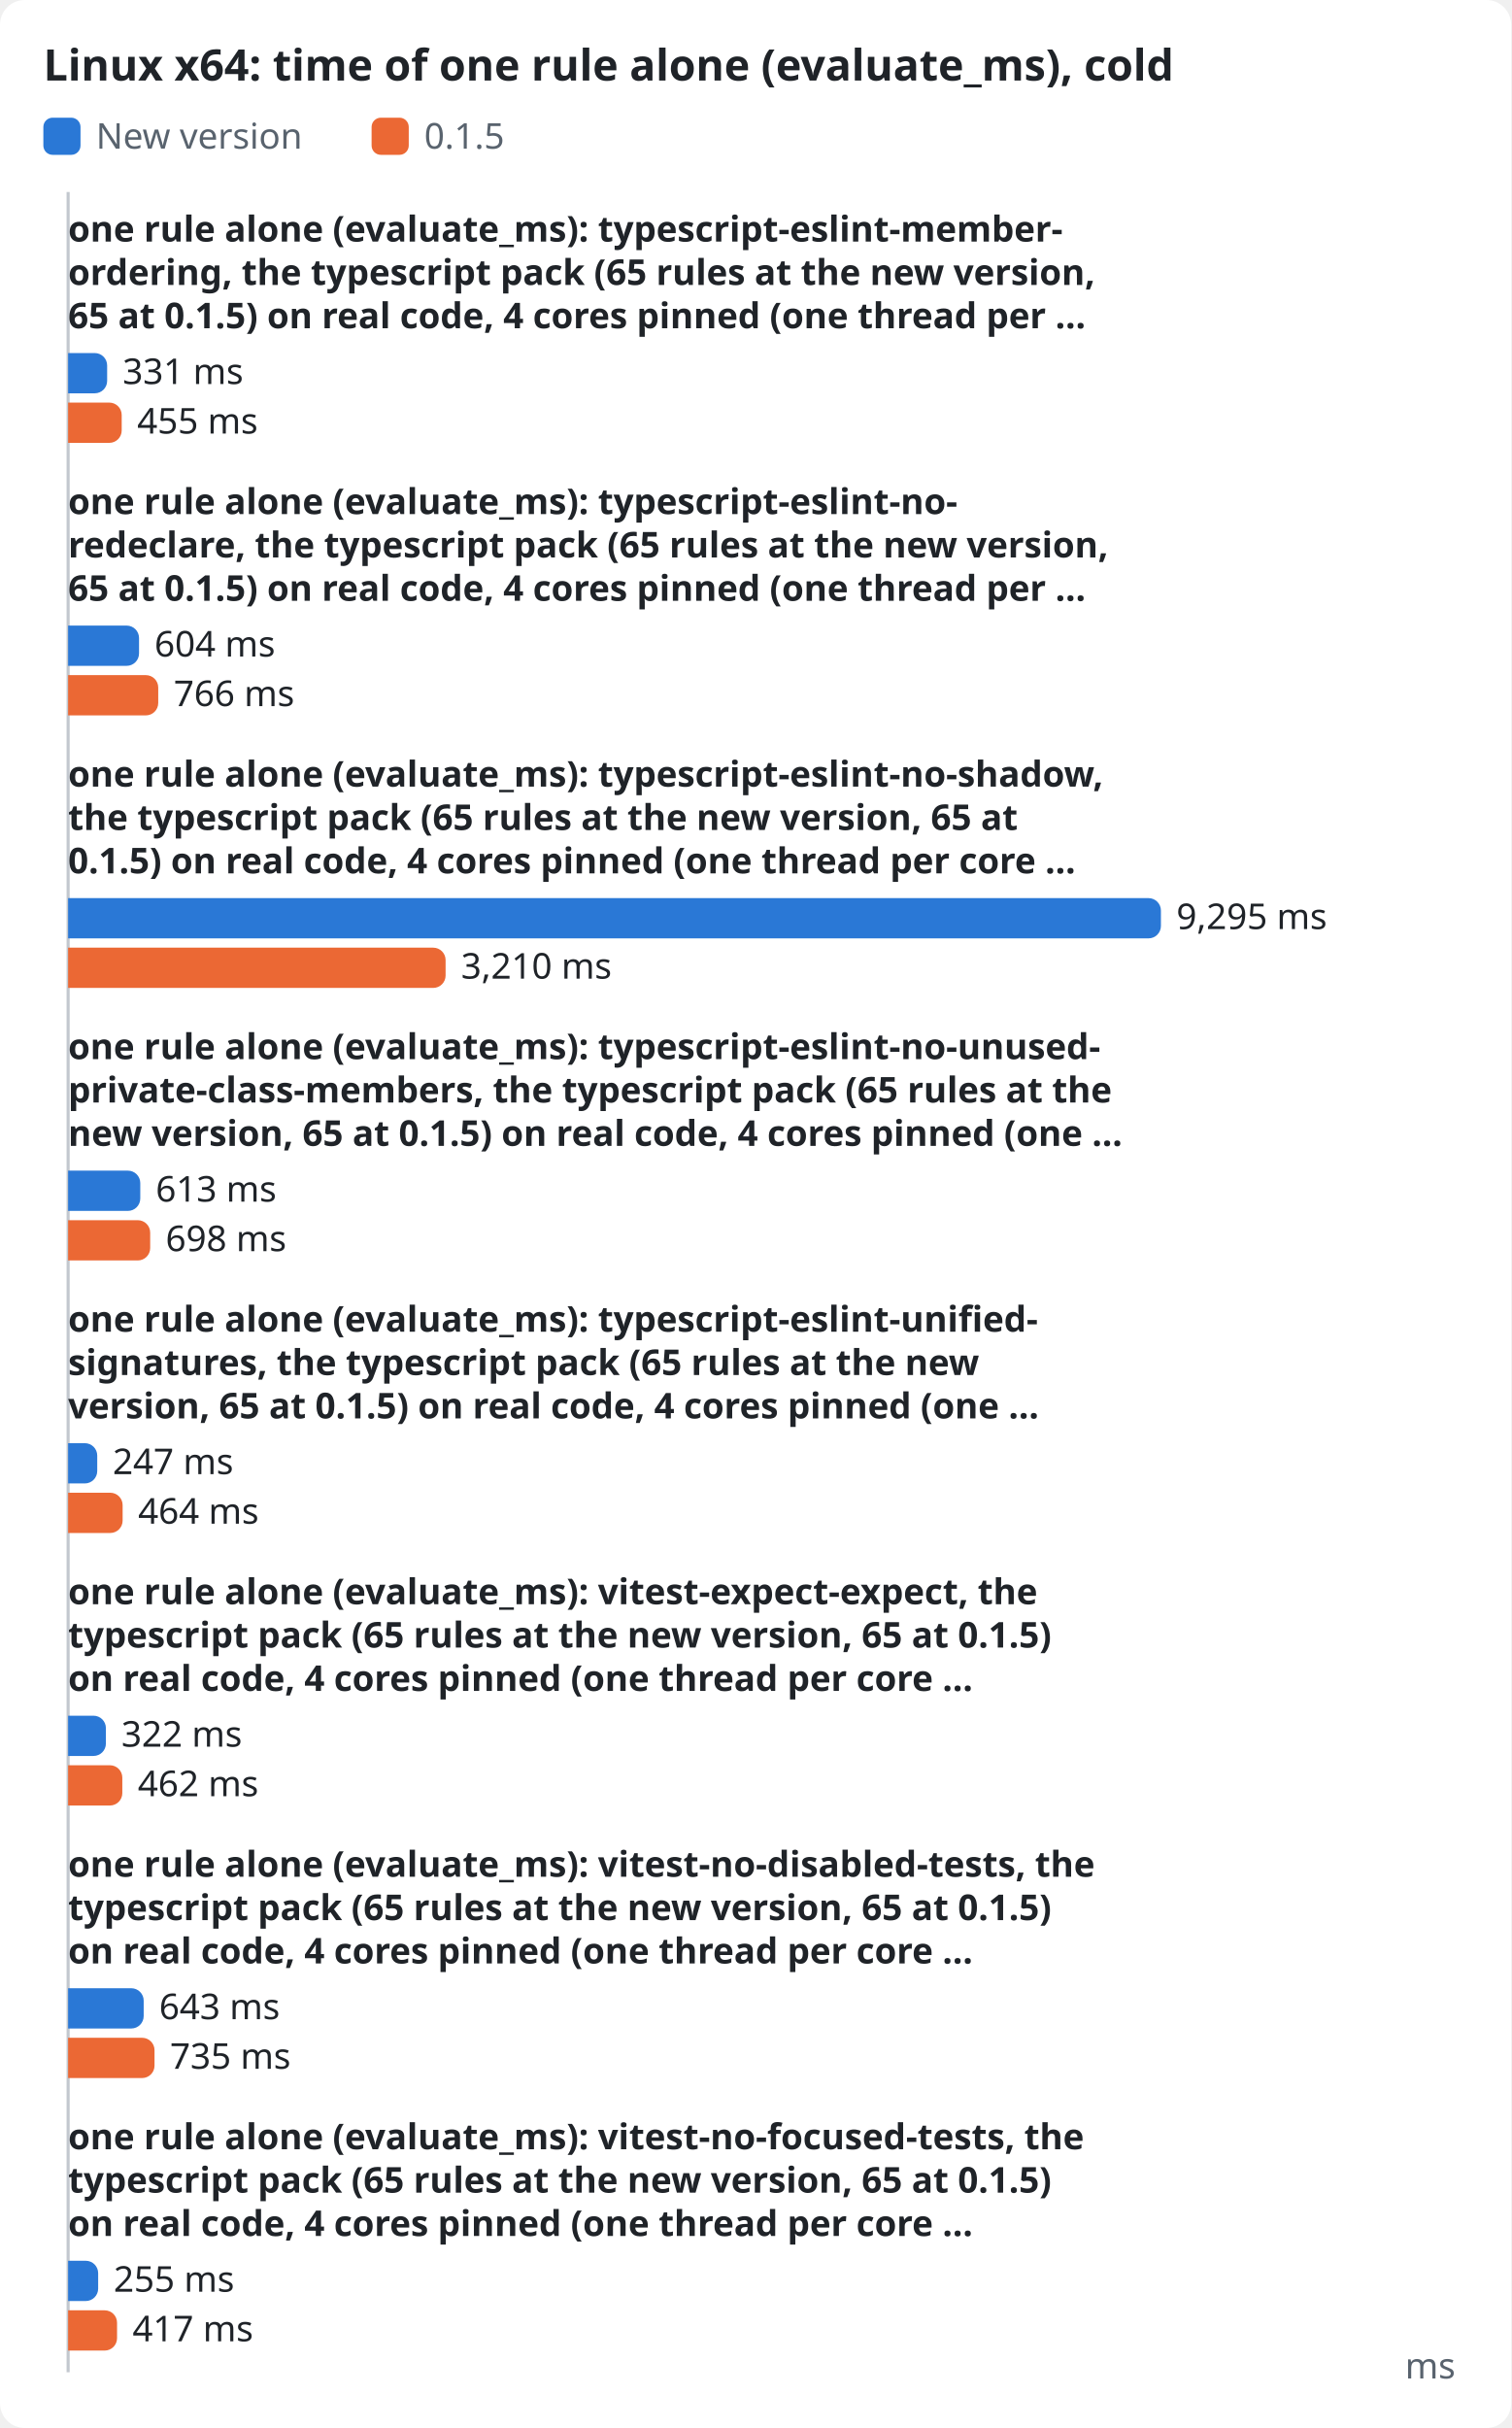
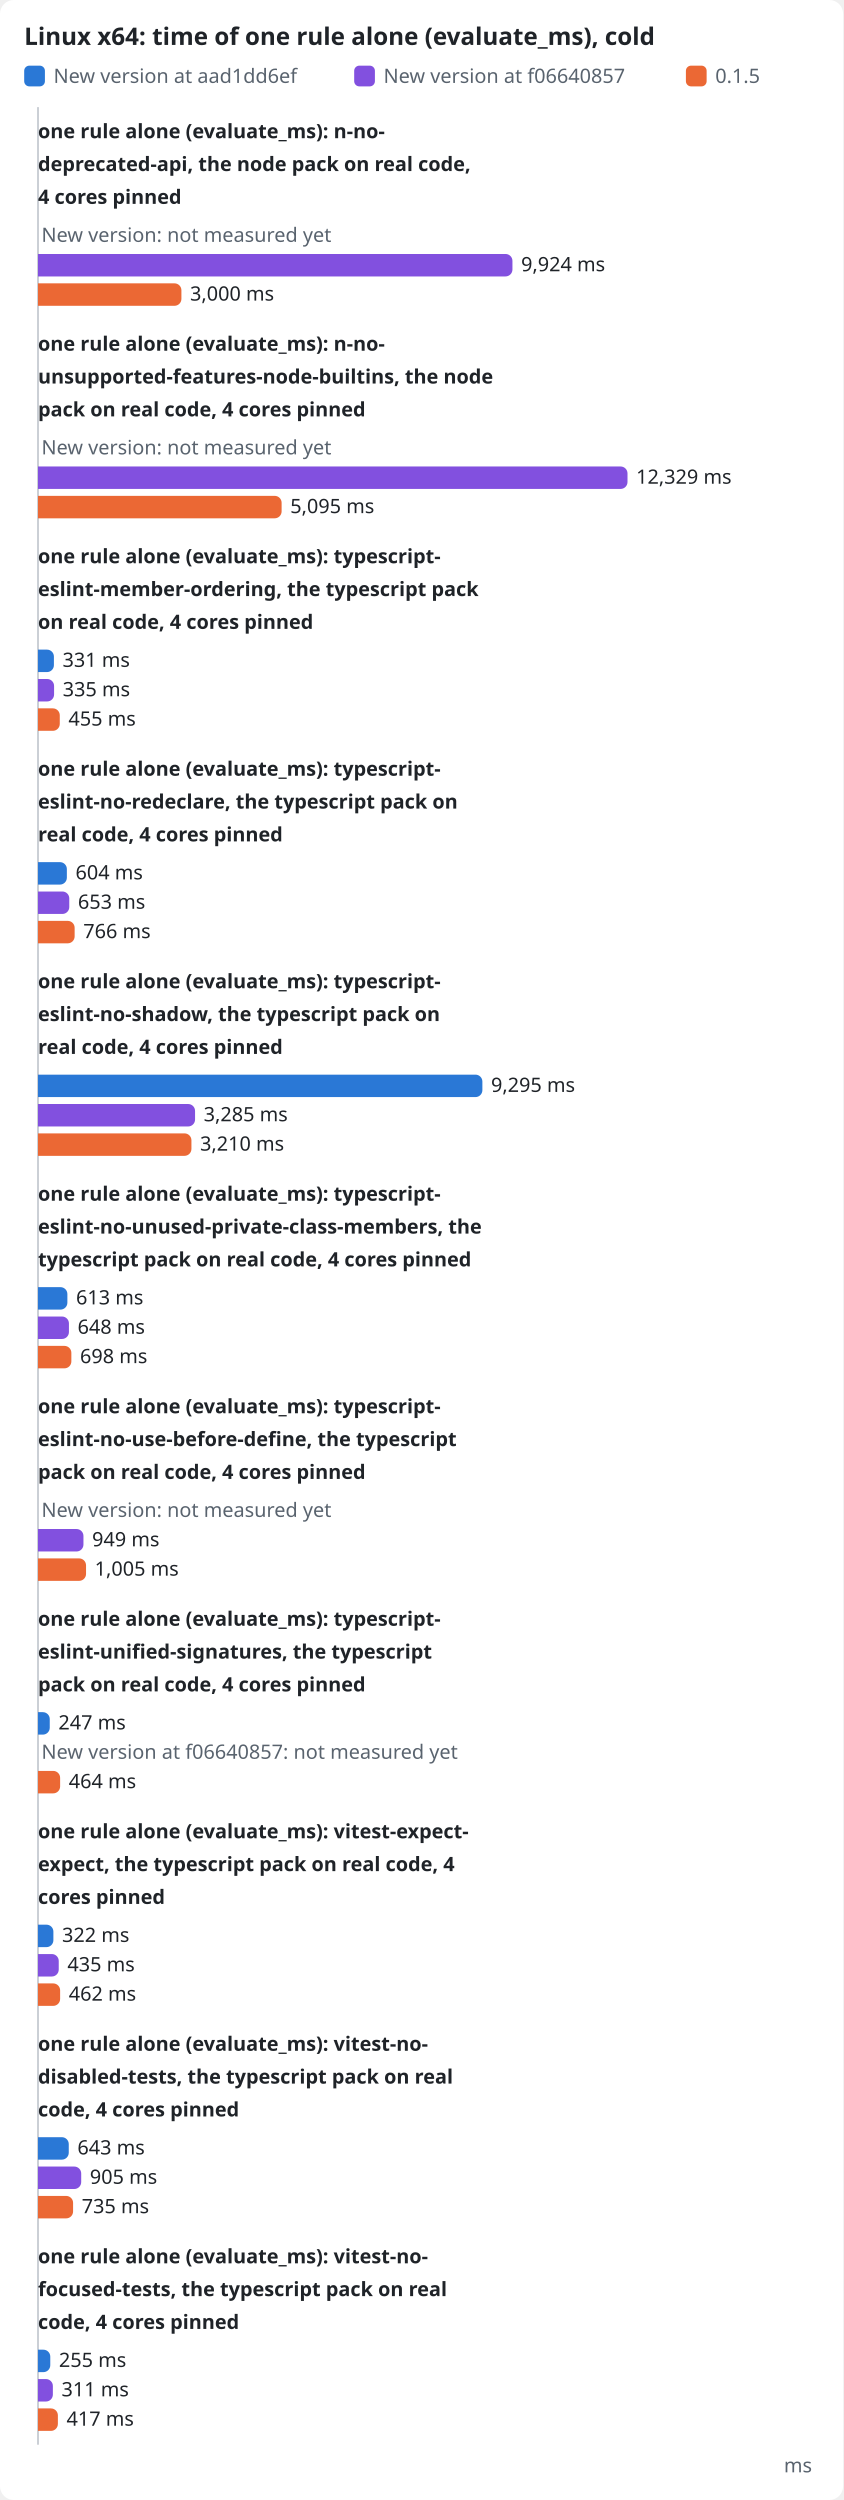
- <svg xmlns="http://www.w3.org/2000/svg" viewBox="0 0 488 784" width="488" height="784" role="img" aria-labelledby="title desc">
+ <svg xmlns="http://www.w3.org/2000/svg" viewBox="0 0 488 1447" width="488" height="1447" role="img" aria-labelledby="title desc">
  <style>text{font:12.5px -apple-system,BlinkMacSystemFont,"Segoe UI","Noto Sans",Helvetica,Arial,sans-serif} .hl{paint-order:stroke;stroke-width:3px;stroke-linejoin:round} .smalltext{font-size:11.5px} .b{font-weight:600} .ttl{font-size:14px;font-weight:600} .ln{fill:none;stroke-width:2;stroke-linejoin:round;stroke-linecap:round} .wk{stroke-width:1.25;fill:none} .ref{stroke-width:1.5;stroke-dasharray:3 2;fill:none} .ax{stroke-width:1;fill:none} .gr{stroke-width:1;fill:none} .nmk{fill:none;stroke-width:1.25;stroke-dasharray:2 2} .zone{stroke:none}
- text{fill:#1f2328} .plate{fill:#ffffff} .hl{stroke:#ffffff} .muted{fill:#59636e} .sn{fill:#2a78d6} .sp{fill:#eb6834} .sb{fill:#1baf7a} .ln.sn{stroke:#2a78d6} .ln.sp{stroke:#eb6834} .ln.sb{stroke:#1baf7a} .wk{stroke:#59636e} .ref{stroke:#cf222e} .ax{stroke:#c3c8cf} .gr{stroke:#e1e4e8} .gd{fill:#1a7f37} .bd{fill:#cf222e} .sm{fill:#59636e} .nmk{stroke:#59636e} .zone{fill:#f0f1f3}
- @media (prefers-color-scheme:dark){text{fill:#e6edf3} .plate{fill:#0d1117} .hl{stroke:#0d1117} .muted{fill:#9198a1} .sn{fill:#3987e5} .sp{fill:#d95926} .sb{fill:#199e70} .ln.sn{stroke:#3987e5} .ln.sp{stroke:#d95926} .ln.sb{stroke:#199e70} .wk{stroke:#9198a1} .ref{stroke:#f85149} .ax{stroke:#3d444d} .gr{stroke:#262c36} .gd{fill:#3fb950} .bd{fill:#f85149} .sm{fill:#9198a1} .nmk{stroke:#9198a1} .zone{fill:#1c2129}}</style>
+ text{fill:#1f2328} .plate{fill:#ffffff} .hl{stroke:#ffffff} .muted{fill:#59636e} .sn{fill:#2a78d6} .sp{fill:#eb6834} .sb{fill:#1baf7a} .sh{fill:#8250df} .ln.sn{stroke:#2a78d6} .ln.sp{stroke:#eb6834} .ln.sb{stroke:#1baf7a} .wk{stroke:#59636e} .ref{stroke:#cf222e} .ax{stroke:#c3c8cf} .gr{stroke:#e1e4e8} .gd{fill:#1a7f37} .bd{fill:#cf222e} .sm{fill:#59636e} .nmk{stroke:#59636e} .zone{fill:#f0f1f3}
+ @media (prefers-color-scheme:dark){text{fill:#e6edf3} .plate{fill:#0d1117} .hl{stroke:#0d1117} .muted{fill:#9198a1} .sn{fill:#3987e5} .sp{fill:#d95926} .sb{fill:#199e70} .sh{fill:#a371f7} .ln.sn{stroke:#3987e5} .ln.sp{stroke:#d95926} .ln.sb{stroke:#199e70} .wk{stroke:#9198a1} .ref{stroke:#f85149} .ax{stroke:#3d444d} .gr{stroke:#262c36} .gd{fill:#3fb950} .bd{fill:#f85149} .sm{fill:#9198a1} .nmk{stroke:#9198a1} .zone{fill:#1c2129}}</style>
  <rect class="plate" width="100%" height="100%" rx="8" />
  <text class="ttl" x="14" y="26">Linux x64: time of one rule alone (evaluate_ms), cold</text>
  <g transform="translate(14 38)">
    <rect class="sn" x="0" y="0" width="12" height="12" rx="3" />
-     <text class="muted smalltext" x="17" y="10">New version</text>
-     <rect class="sp" x="106" y="0" width="12" height="12" rx="3" />
-     <text class="muted smalltext" x="123" y="10">0.1.5</text>
+     <text class="muted smalltext" x="17" y="10">New version at aad1dd6ef</text>
+     <rect class="sh" x="191" y="0" width="12" height="12" rx="3" />
+     <text class="muted smalltext" x="208" y="10">New version at f06640857</text>
+     <rect class="sp" x="383" y="0" width="12" height="12" rx="3" />
+     <text class="muted smalltext" x="400" y="10">0.1.5</text>
  </g>
  <g transform="translate(14 60)">
-     <path class="ax" d="M8 2V706" />
-     <text class="b smalltext" x="8" y="18">one rule alone (evaluate_ms): typescript-eslint-member-</text>
-     <text class="b smalltext" x="8" y="32">ordering, the typescript pack (65 rules at the new version,</text>
-     <text class="b smalltext" x="8" y="46">65 at 0.1.5) on real code, 4 cores pinned (one thread per ...</text>
+     <path class="ax" d="M8 2V1355" />
+     <text class="b smalltext" x="8" y="20">one rule alone (evaluate_ms): n-no-</text>
+     <text class="b smalltext" x="8" y="39">deprecated-api, the node pack on real code,</text>
+     <text class="b smalltext" x="8" y="58">4 cores pinned</text>
+     <text class="muted smalltext" x="10" y="80">New version: not measured yet</text>
    <g>
-       <path class="sn" d="M8 54h8.6a4 4 0 0 1 4 4v5a4 4 0 0 1 -4 4h-8.6z" />
-       <text class="smalltext hl" x="25.6" y="64">331 ms</text>
+       <path class="sh" d="M8 87h270.6a4 4 0 0 1 4 4v5a4 4 0 0 1 -4 4h-270.6z" />
+       <text class="smalltext hl" x="287.6" y="97">9,924 ms</text>
    </g>
    <g>
-       <path class="sp" d="M8 70h13.3a4 4 0 0 1 4 4v5a4 4 0 0 1 -4 4h-13.3z" />
-       <text class="smalltext hl" x="30.3" y="80">455 ms</text>
+       <path class="sp" d="M8 104h79.0a4 4 0 0 1 4 4v5a4 4 0 0 1 -4 4h-79.0z" />
+       <text class="smalltext hl" x="96.0" y="114">3,000 ms</text>
    </g>
-     <text class="b smalltext" x="8" y="106">one rule alone (evaluate_ms): typescript-eslint-no-</text>
-     <text class="b smalltext" x="8" y="120">redeclare, the typescript pack (65 rules at the new version,</text>
-     <text class="b smalltext" x="8" y="134">65 at 0.1.5) on real code, 4 cores pinned (one thread per ...</text>
+     <text class="b smalltext" x="8" y="143">one rule alone (evaluate_ms): n-no-</text>
+     <text class="b smalltext" x="8" y="162">unsupported-features-node-builtins, the node</text>
+     <text class="b smalltext" x="8" y="181">pack on real code, 4 cores pinned</text>
+     <text class="muted smalltext" x="10" y="203">New version: not measured yet</text>
    <g>
-       <path class="sn" d="M8 142h18.9a4 4 0 0 1 4 4v5a4 4 0 0 1 -4 4h-18.9z" />
-       <text class="smalltext hl" x="35.9" y="152">604 ms</text>
+       <path class="sh" d="M8 210h337.2a4 4 0 0 1 4 4v5a4 4 0 0 1 -4 4h-337.2z" />
+       <text class="smalltext hl" x="354.2" y="220">12,329 ms</text>
    </g>
    <g>
-       <path class="sp" d="M8 158h25.1a4 4 0 0 1 4 4v5a4 4 0 0 1 -4 4h-25.1z" />
-       <text class="smalltext hl" x="42.1" y="168">766 ms</text>
+       <path class="sp" d="M8 227h137.0a4 4 0 0 1 4 4v5a4 4 0 0 1 -4 4h-137.0z" />
+       <text class="smalltext hl" x="154.0" y="237">5,095 ms</text>
    </g>
-     <text class="b smalltext" x="8" y="194">one rule alone (evaluate_ms): typescript-eslint-no-shadow,</text>
-     <text class="b smalltext" x="8" y="208">the typescript pack (65 rules at the new version, 65 at</text>
-     <text class="b smalltext" x="8" y="222">0.1.5) on real code, 4 cores pinned (one thread per core ...</text>
+     <text class="b smalltext" x="8" y="266">one rule alone (evaluate_ms): typescript-</text>
+     <text class="b smalltext" x="8" y="285">eslint-member-ordering, the typescript pack</text>
+     <text class="b smalltext" x="8" y="304">on real code, 4 cores pinned</text>
    <g>
-       <path class="sn" d="M8 230h348.9a4 4 0 0 1 4 4v5a4 4 0 0 1 -4 4h-348.9z" />
-       <text class="smalltext hl" x="365.9" y="240">9,295 ms</text>
+       <path class="sn" d="M8 316h5.2a4 4 0 0 1 4 4v5a4 4 0 0 1 -4 4h-5.2z" />
+       <text class="smalltext hl" x="22.2" y="326">331 ms</text>
    </g>
    <g>
-       <path class="sp" d="M8 246h117.9a4 4 0 0 1 4 4v5a4 4 0 0 1 -4 4h-117.9z" />
-       <text class="smalltext hl" x="134.9" y="256">3,210 ms</text>
-     </g>
-     <text class="b smalltext" x="8" y="282">one rule alone (evaluate_ms): typescript-eslint-no-unused-</text>
-     <text class="b smalltext" x="8" y="296">private-class-members, the typescript pack (65 rules at the</text>
-     <text class="b smalltext" x="8" y="310">new version, 65 at 0.1.5) on real code, 4 cores pinned (one ...</text>
-     <g>
-       <path class="sn" d="M8 318h19.3a4 4 0 0 1 4 4v5a4 4 0 0 1 -4 4h-19.3z" />
-       <text class="smalltext hl" x="36.3" y="328">613 ms</text>
+       <path class="sh" d="M8 333h5.3a4 4 0 0 1 4 4v5a4 4 0 0 1 -4 4h-5.3z" />
+       <text class="smalltext hl" x="22.3" y="343">335 ms</text>
    </g>
    <g>
-       <path class="sp" d="M8 334h22.5a4 4 0 0 1 4 4v5a4 4 0 0 1 -4 4h-22.5z" />
-       <text class="smalltext hl" x="39.5" y="344">698 ms</text>
+       <path class="sp" d="M8 350h8.6a4 4 0 0 1 4 4v5a4 4 0 0 1 -4 4h-8.6z" />
+       <text class="smalltext hl" x="25.6" y="360">455 ms</text>
    </g>
-     <text class="b smalltext" x="8" y="370">one rule alone (evaluate_ms): typescript-eslint-unified-</text>
-     <text class="b smalltext" x="8" y="384">signatures, the typescript pack (65 rules at the new</text>
-     <text class="b smalltext" x="8" y="398">version, 65 at 0.1.5) on real code, 4 cores pinned (one ...</text>
+     <text class="b smalltext" x="8" y="389">one rule alone (evaluate_ms): typescript-</text>
+     <text class="b smalltext" x="8" y="408">eslint-no-redeclare, the typescript pack on</text>
+     <text class="b smalltext" x="8" y="427">real code, 4 cores pinned</text>
    <g>
-       <path class="sn" d="M8 406h5.4a4 4 0 0 1 4 4v5a4 4 0 0 1 -4 4h-5.4z" />
-       <text class="smalltext hl" x="22.4" y="416">247 ms</text>
+       <path class="sn" d="M8 439h12.7a4 4 0 0 1 4 4v5a4 4 0 0 1 -4 4h-12.7z" />
+       <text class="smalltext hl" x="29.7" y="449">604 ms</text>
    </g>
    <g>
-       <path class="sp" d="M8 422h13.6a4 4 0 0 1 4 4v5a4 4 0 0 1 -4 4h-13.6z" />
-       <text class="smalltext hl" x="30.6" y="432">464 ms</text>
-     </g>
-     <text class="b smalltext" x="8" y="458">one rule alone (evaluate_ms): vitest-expect-expect, the</text>
-     <text class="b smalltext" x="8" y="472">typescript pack (65 rules at the new version, 65 at 0.1.5)</text>
-     <text class="b smalltext" x="8" y="486">on real code, 4 cores pinned (one thread per core ...</text>
-     <g>
-       <path class="sn" d="M8 494h8.2a4 4 0 0 1 4 4v5a4 4 0 0 1 -4 4h-8.2z" />
-       <text class="smalltext hl" x="25.2" y="504">322 ms</text>
+       <path class="sh" d="M8 456h14.1a4 4 0 0 1 4 4v5a4 4 0 0 1 -4 4h-14.1z" />
+       <text class="smalltext hl" x="31.1" y="466">653 ms</text>
    </g>
    <g>
-       <path class="sp" d="M8 510h13.5a4 4 0 0 1 4 4v5a4 4 0 0 1 -4 4h-13.5z" />
-       <text class="smalltext hl" x="30.5" y="520">462 ms</text>
+       <path class="sp" d="M8 473h17.2a4 4 0 0 1 4 4v5a4 4 0 0 1 -4 4h-17.2z" />
+       <text class="smalltext hl" x="34.2" y="483">766 ms</text>
    </g>
-     <text class="b smalltext" x="8" y="546">one rule alone (evaluate_ms): vitest-no-disabled-tests, the</text>
-     <text class="b smalltext" x="8" y="560">typescript pack (65 rules at the new version, 65 at 0.1.5)</text>
-     <text class="b smalltext" x="8" y="574">on real code, 4 cores pinned (one thread per core ...</text>
+     <text class="b smalltext" x="8" y="512">one rule alone (evaluate_ms): typescript-</text>
+     <text class="b smalltext" x="8" y="531">eslint-no-shadow, the typescript pack on</text>
+     <text class="b smalltext" x="8" y="550">real code, 4 cores pinned</text>
    <g>
-       <path class="sn" d="M8 582h20.4a4 4 0 0 1 4 4v5a4 4 0 0 1 -4 4h-20.4z" />
-       <text class="smalltext hl" x="37.4" y="592">643 ms</text>
+       <path class="sn" d="M8 562h253.2a4 4 0 0 1 4 4v5a4 4 0 0 1 -4 4h-253.2z" />
+       <text class="smalltext hl" x="270.2" y="572">9,295 ms</text>
    </g>
    <g>
-       <path class="sp" d="M8 598h23.9a4 4 0 0 1 4 4v5a4 4 0 0 1 -4 4h-23.9z" />
-       <text class="smalltext hl" x="40.9" y="608">735 ms</text>
-     </g>
-     <text class="b smalltext" x="8" y="634">one rule alone (evaluate_ms): vitest-no-focused-tests, the</text>
-     <text class="b smalltext" x="8" y="648">typescript pack (65 rules at the new version, 65 at 0.1.5)</text>
-     <text class="b smalltext" x="8" y="662">on real code, 4 cores pinned (one thread per core ...</text>
-     <g>
-       <path class="sn" d="M8 670h5.7a4 4 0 0 1 4 4v5a4 4 0 0 1 -4 4h-5.7z" />
-       <text class="smalltext hl" x="22.7" y="680">255 ms</text>
+       <path class="sh" d="M8 579h86.9a4 4 0 0 1 4 4v5a4 4 0 0 1 -4 4h-86.9z" />
+       <text class="smalltext hl" x="103.9" y="589">3,285 ms</text>
    </g>
    <g>
-       <path class="sp" d="M8 686h11.8a4 4 0 0 1 4 4v5a4 4 0 0 1 -4 4h-11.8z" />
-       <text class="smalltext hl" x="28.8" y="696">417 ms</text>
+       <path class="sp" d="M8 596h84.8a4 4 0 0 1 4 4v5a4 4 0 0 1 -4 4h-84.8z" />
+       <text class="smalltext hl" x="101.8" y="606">3,210 ms</text>
    </g>
-     <text class="muted smalltext" x="456" y="708" text-anchor="end">ms</text>
+     <text class="b smalltext" x="8" y="635">one rule alone (evaluate_ms): typescript-</text>
+     <text class="b smalltext" x="8" y="654">eslint-no-unused-private-class-members, the</text>
+     <text class="b smalltext" x="8" y="673">typescript pack on real code, 4 cores pinned</text>
+     <g>
+       <path class="sn" d="M8 685h13.0a4 4 0 0 1 4 4v5a4 4 0 0 1 -4 4h-13.0z" />
+       <text class="smalltext hl" x="30.0" y="695">613 ms</text>
+     </g>
+     <g>
+       <path class="sh" d="M8 702h13.9a4 4 0 0 1 4 4v5a4 4 0 0 1 -4 4h-13.9z" />
+       <text class="smalltext hl" x="30.9" y="712">648 ms</text>
+     </g>
+     <g>
+       <path class="sp" d="M8 719h15.3a4 4 0 0 1 4 4v5a4 4 0 0 1 -4 4h-15.3z" />
+       <text class="smalltext hl" x="32.3" y="729">698 ms</text>
+     </g>
+     <text class="b smalltext" x="8" y="758">one rule alone (evaluate_ms): typescript-</text>
+     <text class="b smalltext" x="8" y="777">eslint-no-use-before-define, the typescript</text>
+     <text class="b smalltext" x="8" y="796">pack on real code, 4 cores pinned</text>
+     <text class="muted smalltext" x="10" y="818">New version: not measured yet</text>
+     <g>
+       <path class="sh" d="M8 825h22.3a4 4 0 0 1 4 4v5a4 4 0 0 1 -4 4h-22.3z" />
+       <text class="smalltext hl" x="39.3" y="835">949 ms</text>
+     </g>
+     <g>
+       <path class="sp" d="M8 842h23.8a4 4 0 0 1 4 4v5a4 4 0 0 1 -4 4h-23.8z" />
+       <text class="smalltext hl" x="40.8" y="852">1,005 ms</text>
+     </g>
+     <text class="b smalltext" x="8" y="881">one rule alone (evaluate_ms): typescript-</text>
+     <text class="b smalltext" x="8" y="900">eslint-unified-signatures, the typescript</text>
+     <text class="b smalltext" x="8" y="919">pack on real code, 4 cores pinned</text>
+     <g>
+       <path class="sn" d="M8 931h2.8a4 4 0 0 1 4 4v5a4 4 0 0 1 -4 4h-2.8z" />
+       <text class="smalltext hl" x="19.8" y="941">247 ms</text>
+     </g>
+     <text class="muted smalltext" x="10" y="958">New version at f06640857: not measured yet</text>
+     <g>
+       <path class="sp" d="M8 965h8.8a4 4 0 0 1 4 4v5a4 4 0 0 1 -4 4h-8.8z" />
+       <text class="smalltext hl" x="25.8" y="975">464 ms</text>
+     </g>
+     <text class="b smalltext" x="8" y="1004">one rule alone (evaluate_ms): vitest-expect-</text>
+     <text class="b smalltext" x="8" y="1023">expect, the typescript pack on real code, 4</text>
+     <text class="b smalltext" x="8" y="1042">cores pinned</text>
+     <g>
+       <path class="sn" d="M8 1054h4.9a4 4 0 0 1 4 4v5a4 4 0 0 1 -4 4h-4.9z" />
+       <text class="smalltext hl" x="21.9" y="1064">322 ms</text>
+     </g>
+     <g>
+       <path class="sh" d="M8 1071h8.0a4 4 0 0 1 4 4v5a4 4 0 0 1 -4 4h-8.0z" />
+       <text class="smalltext hl" x="25.0" y="1081">435 ms</text>
+     </g>
+     <g>
+       <path class="sp" d="M8 1088h8.8a4 4 0 0 1 4 4v5a4 4 0 0 1 -4 4h-8.8z" />
+       <text class="smalltext hl" x="25.8" y="1098">462 ms</text>
+     </g>
+     <text class="b smalltext" x="8" y="1127">one rule alone (evaluate_ms): vitest-no-</text>
+     <text class="b smalltext" x="8" y="1146">disabled-tests, the typescript pack on real</text>
+     <text class="b smalltext" x="8" y="1165">code, 4 cores pinned</text>
+     <g>
+       <path class="sn" d="M8 1177h13.8a4 4 0 0 1 4 4v5a4 4 0 0 1 -4 4h-13.8z" />
+       <text class="smalltext hl" x="30.8" y="1187">643 ms</text>
+     </g>
+     <g>
+       <path class="sh" d="M8 1194h21.0a4 4 0 0 1 4 4v5a4 4 0 0 1 -4 4h-21.0z" />
+       <text class="smalltext hl" x="38.0" y="1204">905 ms</text>
+     </g>
+     <g>
+       <path class="sp" d="M8 1211h16.3a4 4 0 0 1 4 4v5a4 4 0 0 1 -4 4h-16.3z" />
+       <text class="smalltext hl" x="33.3" y="1221">735 ms</text>
+     </g>
+     <text class="b smalltext" x="8" y="1250">one rule alone (evaluate_ms): vitest-no-</text>
+     <text class="b smalltext" x="8" y="1269">focused-tests, the typescript pack on real</text>
+     <text class="b smalltext" x="8" y="1288">code, 4 cores pinned</text>
+     <g>
+       <path class="sn" d="M8 1300h3.1a4 4 0 0 1 4 4v5a4 4 0 0 1 -4 4h-3.1z" />
+       <text class="smalltext hl" x="20.1" y="1310">255 ms</text>
+     </g>
+     <g>
+       <path class="sh" d="M8 1317h4.6a4 4 0 0 1 4 4v5a4 4 0 0 1 -4 4h-4.6z" />
+       <text class="smalltext hl" x="21.6" y="1327">311 ms</text>
+     </g>
+     <g>
+       <path class="sp" d="M8 1334h7.5a4 4 0 0 1 4 4v5a4 4 0 0 1 -4 4h-7.5z" />
+       <text class="smalltext hl" x="24.5" y="1344">417 ms</text>
+     </g>
+     <text class="muted smalltext" x="456" y="1371" text-anchor="end">ms</text>
  </g>
</svg>
